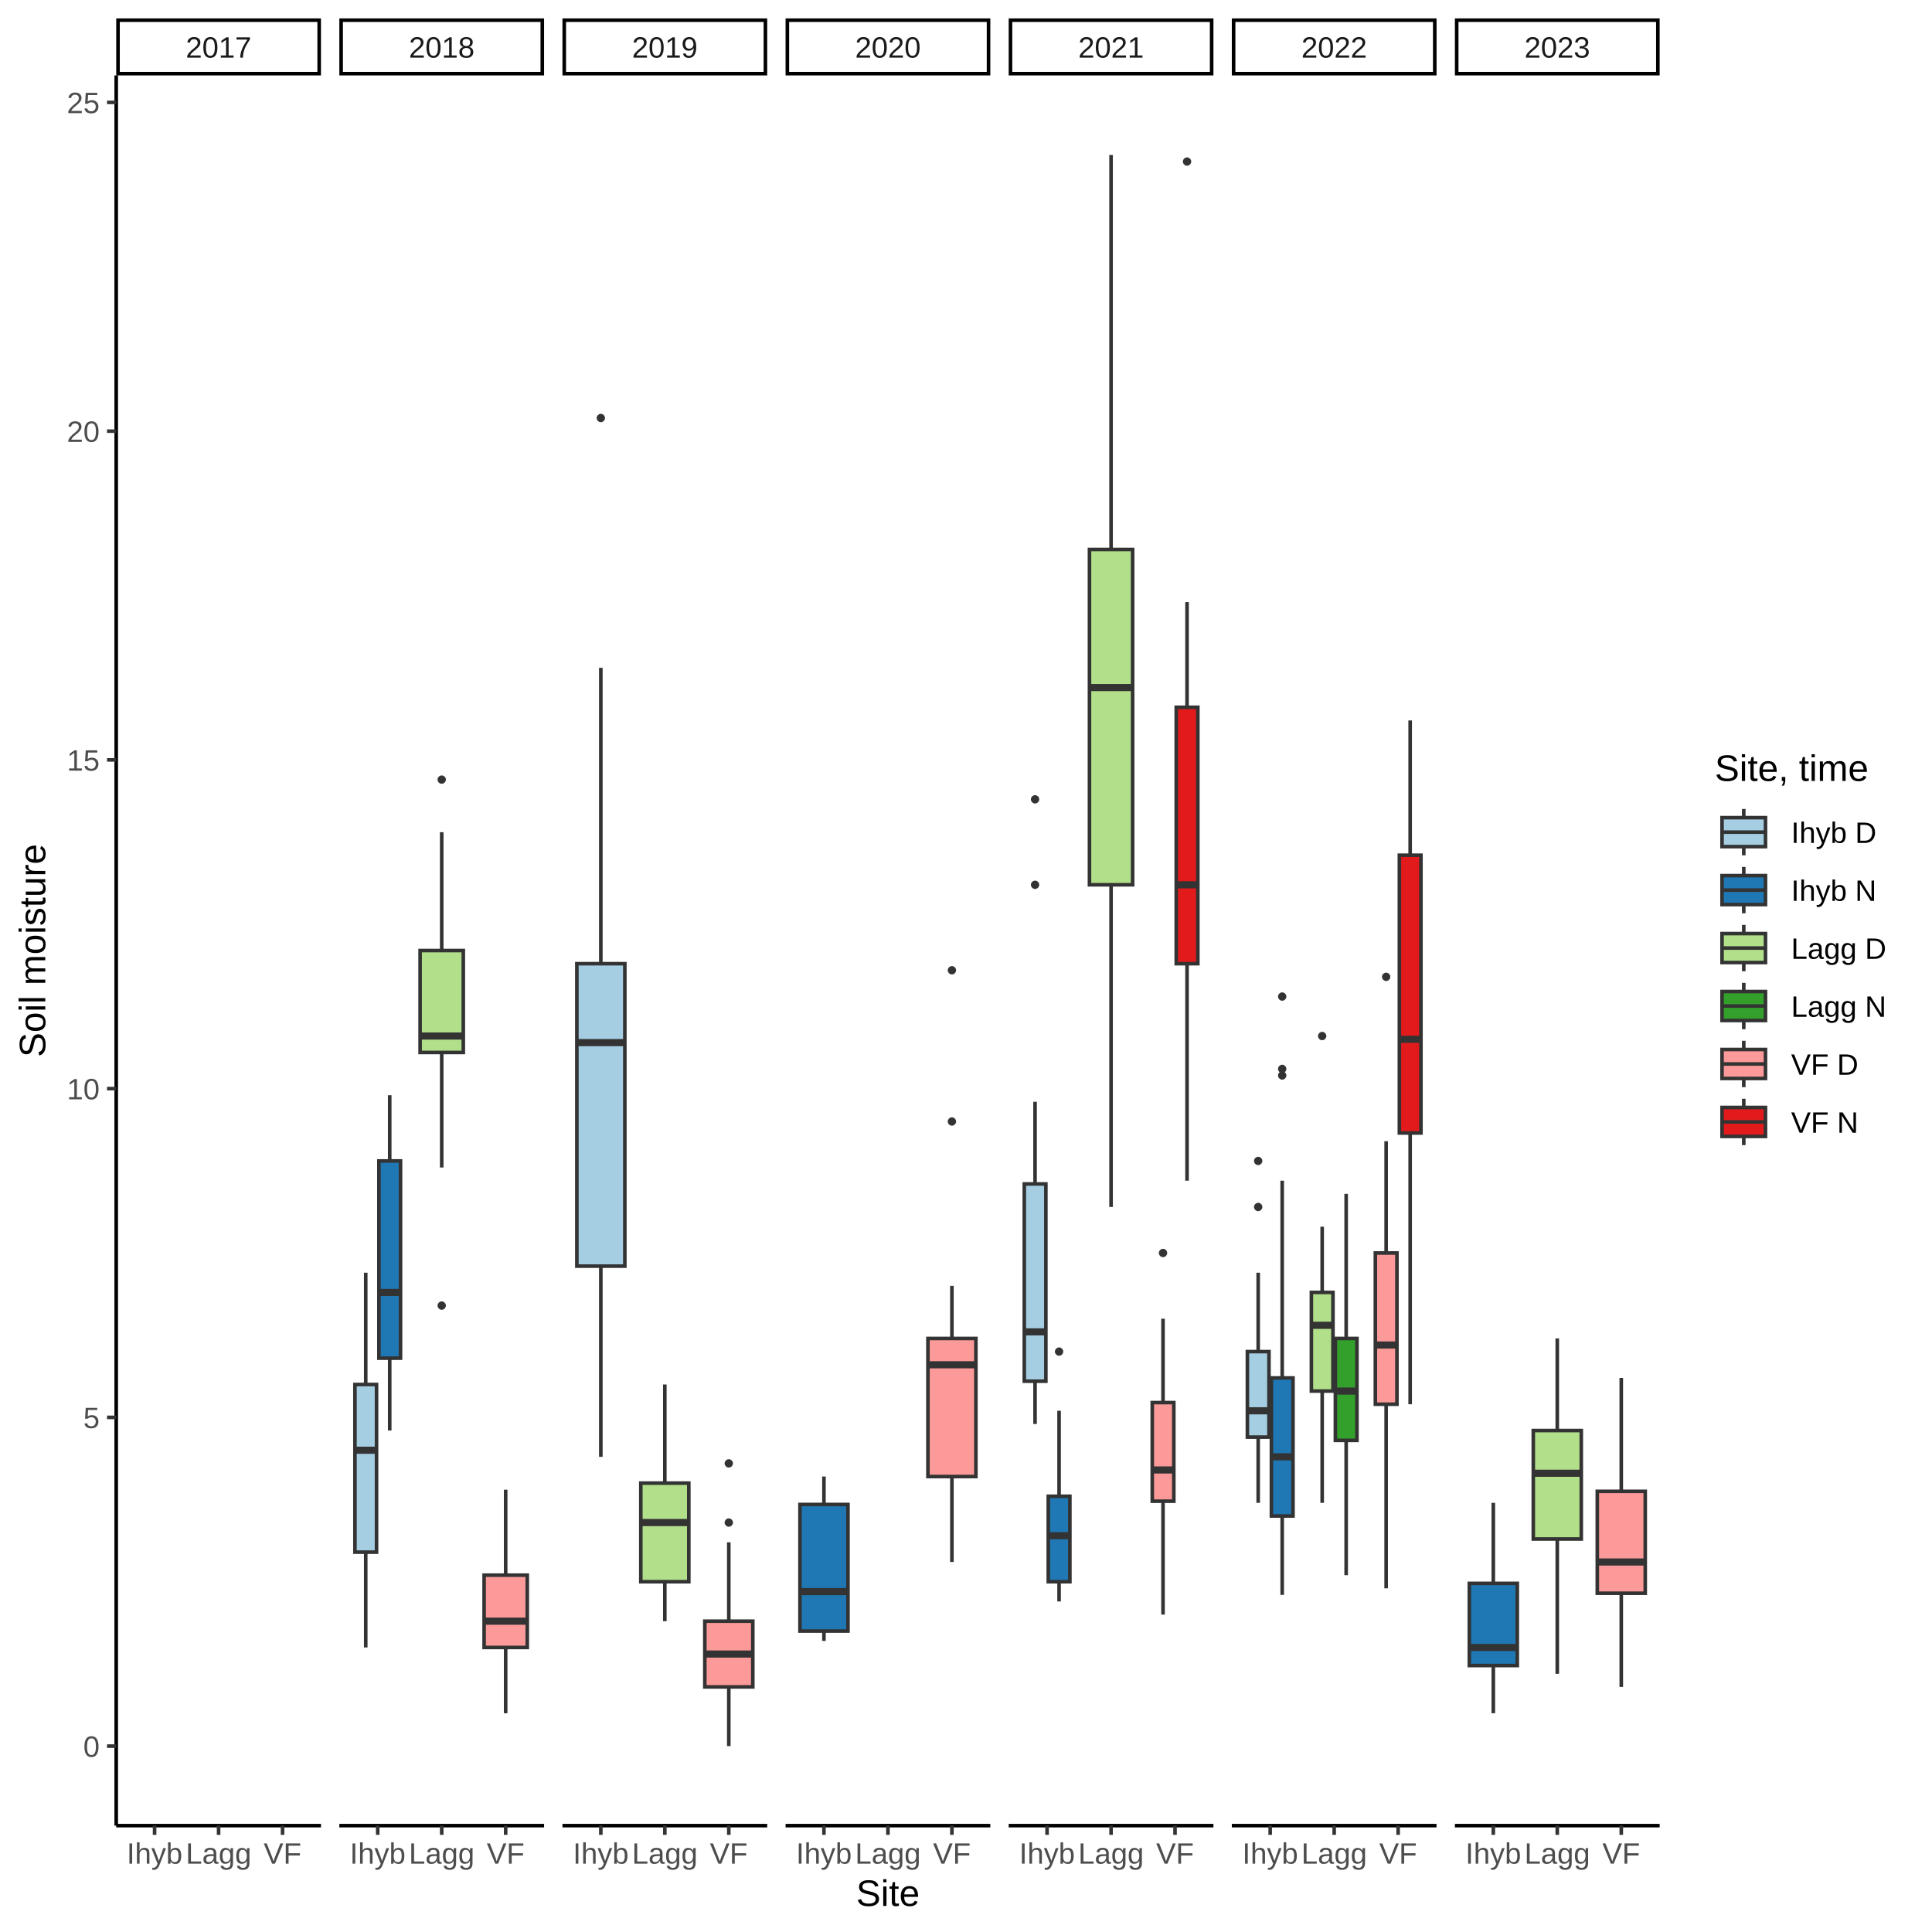
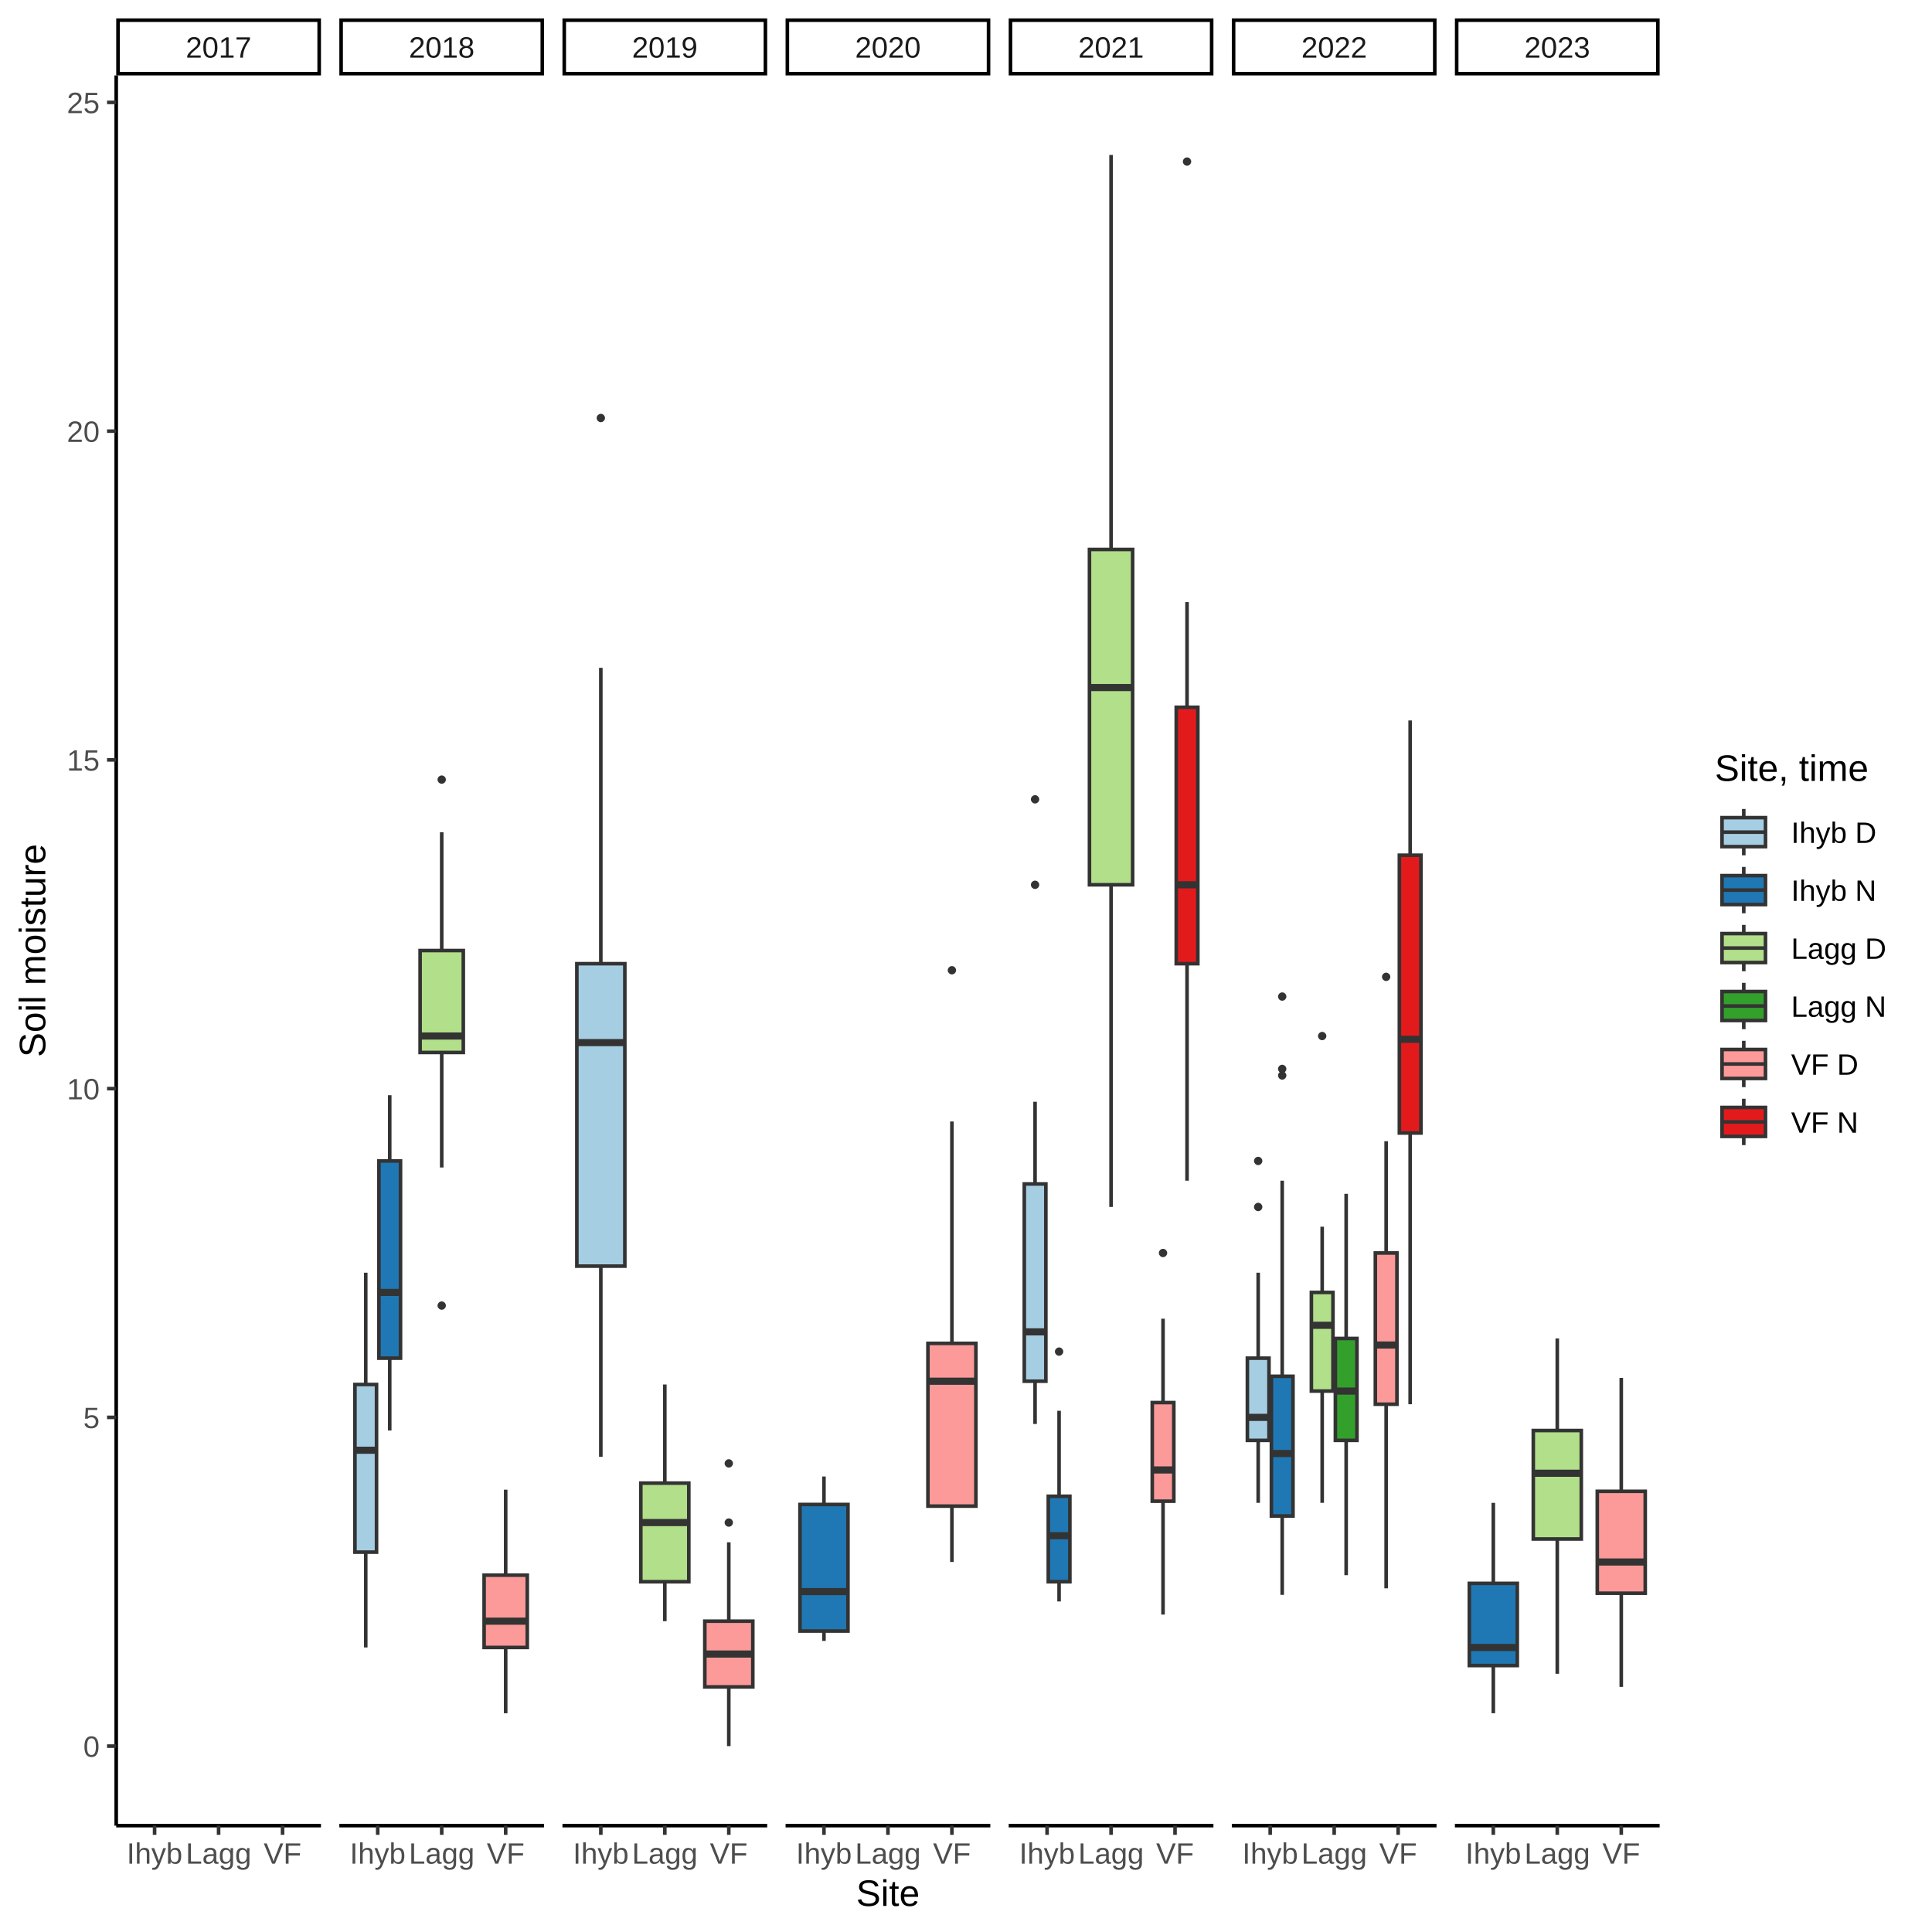
<svg xmlns="http://www.w3.org/2000/svg" class="svglite" width="576.00pt" height="576.00pt" viewBox="0 0 576.00 576.00">
  <defs>
    <style type="text/css">
    .svglite line, .svglite polyline, .svglite polygon, .svglite path, .svglite rect, .svglite circle {
      fill: none;
      stroke: #000000;
      stroke-linecap: round;
      stroke-linejoin: round;
      stroke-miterlimit: 10.00;
    }
    .svglite text {
      white-space: pre;
    }
  </style>
  </defs>
  <rect width="100%" height="100%" style="stroke: none; fill: #FFFFFF;" />
  <defs>
    <clipPath id="cpMC4wMHw1NzYuMDB8MC4wMHw1NzYuMDA=">
      <rect x="0.00" y="0.00" width="576.00" height="576.00" />
    </clipPath>
  </defs>
  <g clip-path="url(#cpMC4wMHw1NzYuMDB8MC4wMHw1NzYuMDA=)">
    <rect x="0.00" y="0.00" width="576.00" height="576.00" style="stroke-width: 1.07; stroke: #FFFFFF; fill: #FFFFFF;" />
  </g>
  <defs>
    <clipPath id="cpMzQuNjV8OTUuNjl8MjIuNDl8NTQ0LjI5">
      <rect x="34.65" y="22.49" width="61.04" height="521.80" />
    </clipPath>
  </defs>
  <g clip-path="url(#cpMzQuNjV8OTUuNjl8MjIuNDl8NTQ0LjI5)">
    <rect x="34.65" y="22.49" width="61.04" height="521.80" style="stroke-width: 1.07; stroke: none; fill: #FFFFFF;" />
  </g>
  <g clip-path="url(#cpMC4wMHw1NzYuMDB8MC4wMHw1NzYuMDA=)">
</g>
  <defs>
    <clipPath id="cpMTAxLjE3fDE2Mi4yMXwyMi40OXw1NDQuMjk=">
      <rect x="101.17" y="22.49" width="61.04" height="521.80" />
    </clipPath>
  </defs>
  <g clip-path="url(#cpMTAxLjE3fDE2Mi4yMXwyMi40OXw1NDQuMjk=)">
    <rect x="101.17" y="22.49" width="61.04" height="521.80" style="stroke-width: 1.07; stroke: none; fill: #FFFFFF;" />
    <line x1="109.04" y1="412.77" x2="109.04" y2="379.44" style="stroke-width: 1.07; stroke: #333333; stroke-linecap: butt;" />
    <line x1="109.04" y1="462.75" x2="109.04" y2="491.17" style="stroke-width: 1.07; stroke: #333333; stroke-linecap: butt;" />
    <polygon points="105.82,412.77 105.82,462.75 112.26,462.75 112.26,412.77 105.82,412.77 " style="stroke-width: 1.07; stroke: #333333; stroke-linecap: butt; stroke-linejoin: miter; fill: #A6CEE3;" />
    <line x1="105.82" y1="432.37" x2="112.26" y2="432.37" style="stroke-width: 2.13; stroke: #333333; stroke-linecap: butt; stroke-linejoin: miter;" />
    <line x1="116.19" y1="346.12" x2="116.19" y2="326.52" style="stroke-width: 1.07; stroke: #333333; stroke-linecap: butt;" />
    <line x1="116.19" y1="404.92" x2="116.19" y2="426.49" style="stroke-width: 1.07; stroke: #333333; stroke-linecap: butt;" />
    <polygon points="112.97,346.12 112.97,404.92 119.41,404.92 119.41,346.12 112.97,346.12 " style="stroke-width: 1.07; stroke: #333333; stroke-linecap: butt; stroke-linejoin: miter; fill: #1F78B4;" />
    <line x1="112.97" y1="385.32" x2="119.41" y2="385.32" style="stroke-width: 2.13; stroke: #333333; stroke-linecap: butt; stroke-linejoin: miter;" />
    <circle cx="131.69" cy="389.24" r="0.89" style="stroke-width: 0.71; stroke: #333333; fill: #333333;" />
    <circle cx="131.69" cy="232.43" r="0.89" style="stroke-width: 0.71; stroke: #333333; fill: #333333;" />
    <line x1="131.69" y1="283.39" x2="131.69" y2="248.11" style="stroke-width: 1.07; stroke: #333333; stroke-linecap: butt;" />
    <line x1="131.69" y1="313.78" x2="131.69" y2="348.08" style="stroke-width: 1.07; stroke: #333333; stroke-linecap: butt;" />
    <polygon points="125.25,283.39 125.25,313.78 138.13,313.78 138.13,283.39 125.25,283.39 " style="stroke-width: 1.07; stroke: #333333; stroke-linecap: butt; stroke-linejoin: miter; fill: #B2DF8A;" />
    <line x1="125.25" y1="308.88" x2="138.13" y2="308.88" style="stroke-width: 2.13; stroke: #333333; stroke-linecap: butt; stroke-linejoin: miter;" />
    <line x1="150.76" y1="469.61" x2="150.76" y2="444.13" style="stroke-width: 1.07; stroke: #333333; stroke-linecap: butt;" />
    <line x1="150.76" y1="491.17" x2="150.76" y2="510.78" style="stroke-width: 1.07; stroke: #333333; stroke-linecap: butt;" />
    <polygon points="144.33,469.61 144.33,491.17 157.20,491.17 157.20,469.61 144.33,469.61 " style="stroke-width: 1.07; stroke: #333333; stroke-linecap: butt; stroke-linejoin: miter; fill: #FB9A99;" />
    <line x1="144.33" y1="483.33" x2="157.20" y2="483.33" style="stroke-width: 2.13; stroke: #333333; stroke-linecap: butt; stroke-linejoin: miter;" />
  </g>
  <g clip-path="url(#cpMC4wMHw1NzYuMDB8MC4wMHw1NzYuMDA=)">
</g>
  <defs>
    <clipPath id="cpMTY3LjY5fDIyOC43M3wyMi40OXw1NDQuMjk=">
      <rect x="167.69" y="22.49" width="61.04" height="521.80" />
    </clipPath>
  </defs>
  <g clip-path="url(#cpMTY3LjY5fDIyOC43M3wyMi40OXw1NDQuMjk=)">
    <rect x="167.69" y="22.49" width="61.04" height="521.80" style="stroke-width: 1.07; stroke: none; fill: #FFFFFF;" />
    <circle cx="179.13" cy="124.62" r="0.89" style="stroke-width: 0.71; stroke: #333333; fill: #333333;" />
    <line x1="179.13" y1="287.31" x2="179.13" y2="199.10" style="stroke-width: 1.07; stroke: #333333; stroke-linecap: butt;" />
    <line x1="179.13" y1="377.48" x2="179.13" y2="434.33" style="stroke-width: 1.07; stroke: #333333; stroke-linecap: butt;" />
    <polygon points="171.98,287.31 171.98,377.48 186.29,377.48 186.29,287.31 171.98,287.31 " style="stroke-width: 1.07; stroke: #333333; stroke-linecap: butt; stroke-linejoin: miter; fill: #A6CEE3;" />
    <line x1="171.98" y1="310.84" x2="186.29" y2="310.84" style="stroke-width: 2.13; stroke: #333333; stroke-linecap: butt; stroke-linejoin: miter;" />
    <line x1="198.21" y1="442.17" x2="198.21" y2="412.77" style="stroke-width: 1.07; stroke: #333333; stroke-linecap: butt;" />
    <line x1="198.21" y1="471.57" x2="198.21" y2="483.33" style="stroke-width: 1.07; stroke: #333333; stroke-linecap: butt;" />
    <polygon points="191.05,442.17 191.05,471.57 205.36,471.57 205.36,442.17 191.05,442.17 " style="stroke-width: 1.07; stroke: #333333; stroke-linecap: butt; stroke-linejoin: miter; fill: #B2DF8A;" />
    <line x1="191.05" y1="453.93" x2="205.36" y2="453.93" style="stroke-width: 2.13; stroke: #333333; stroke-linecap: butt; stroke-linejoin: miter;" />
    <circle cx="217.28" cy="436.29" r="0.89" style="stroke-width: 0.71; stroke: #333333; fill: #333333;" />
    <circle cx="217.28" cy="453.93" r="0.89" style="stroke-width: 0.71; stroke: #333333; fill: #333333;" />
    <line x1="217.28" y1="483.33" x2="217.28" y2="459.81" style="stroke-width: 1.07; stroke: #333333; stroke-linecap: butt;" />
    <line x1="217.28" y1="502.93" x2="217.28" y2="520.58" style="stroke-width: 1.07; stroke: #333333; stroke-linecap: butt;" />
    <polygon points="210.13,483.33 210.13,502.93 224.44,502.93 224.44,483.33 210.13,483.33 " style="stroke-width: 1.07; stroke: #333333; stroke-linecap: butt; stroke-linejoin: miter; fill: #FB9A99;" />
    <line x1="210.13" y1="493.13" x2="224.44" y2="493.13" style="stroke-width: 2.13; stroke: #333333; stroke-linecap: butt; stroke-linejoin: miter;" />
  </g>
  <g clip-path="url(#cpMC4wMHw1NzYuMDB8MC4wMHw1NzYuMDA=)">
</g>
  <defs>
    <clipPath id="cpMjM0LjIxfDI5NS4yNXwyMi40OXw1NDQuMjk=">
      <rect x="234.21" y="22.49" width="61.04" height="521.80" />
    </clipPath>
  </defs>
  <g clip-path="url(#cpMjM0LjIxfDI5NS4yNXwyMi40OXw1NDQuMjk=)">
    <rect x="234.21" y="22.49" width="61.04" height="521.80" style="stroke-width: 1.07; stroke: none; fill: #FFFFFF;" />
    <line x1="245.65" y1="448.54" x2="245.65" y2="440.21" style="stroke-width: 1.07; stroke: #333333; stroke-linecap: butt;" />
    <line x1="245.65" y1="486.27" x2="245.65" y2="489.21" style="stroke-width: 1.07; stroke: #333333; stroke-linecap: butt;" />
    <polygon points="238.50,448.54 238.50,486.27 252.81,486.27 252.81,448.54 238.50,448.54 " style="stroke-width: 1.07; stroke: #333333; stroke-linecap: butt; stroke-linejoin: miter; fill: #1F78B4;" />
    <line x1="238.50" y1="474.51" x2="252.81" y2="474.51" style="stroke-width: 2.13; stroke: #333333; stroke-linecap: butt; stroke-linejoin: miter;" />
-     <circle cx="283.80" cy="334.36" r="0.89" style="stroke-width: 0.71; stroke: #333333; fill: #333333;" />
    <circle cx="283.80" cy="289.27" r="0.89" style="stroke-width: 0.71; stroke: #333333; fill: #333333;" />
-     <line x1="283.80" y1="399.04" x2="283.80" y2="383.36" style="stroke-width: 1.07; stroke: #333333; stroke-linecap: butt;" />
-     <line x1="283.80" y1="440.21" x2="283.80" y2="465.69" style="stroke-width: 1.07; stroke: #333333; stroke-linecap: butt;" />
-     <polygon points="276.65,399.04 276.65,440.21 290.95,440.21 290.95,399.04 276.65,399.04 " style="stroke-width: 1.07; stroke: #333333; stroke-linecap: butt; stroke-linejoin: miter; fill: #FB9A99;" />
-     <line x1="276.65" y1="406.89" x2="290.95" y2="406.89" style="stroke-width: 2.13; stroke: #333333; stroke-linecap: butt; stroke-linejoin: miter;" />
+     <line x1="283.80" y1="400.51" x2="283.80" y2="334.36" style="stroke-width: 1.07; stroke: #333333; stroke-linecap: butt;" />
+     <line x1="283.80" y1="449.03" x2="283.80" y2="465.69" style="stroke-width: 1.07; stroke: #333333; stroke-linecap: butt;" />
+     <polygon points="276.65,400.51 276.65,449.03 290.95,449.03 290.95,400.51 276.65,400.51 " style="stroke-width: 1.07; stroke: #333333; stroke-linecap: butt; stroke-linejoin: miter; fill: #FB9A99;" />
+     <line x1="276.65" y1="411.79" x2="290.95" y2="411.79" style="stroke-width: 2.13; stroke: #333333; stroke-linecap: butt; stroke-linejoin: miter;" />
  </g>
  <g clip-path="url(#cpMC4wMHw1NzYuMDB8MC4wMHw1NzYuMDA=)">
</g>
  <defs>
    <clipPath id="cpMzAwLjczfDM2MS43N3wyMi40OXw1NDQuMjk=">
      <rect x="300.73" y="22.49" width="61.04" height="521.80" />
    </clipPath>
  </defs>
  <g clip-path="url(#cpMzAwLjczfDM2MS43N3wyMi40OXw1NDQuMjk=)">
    <rect x="300.73" y="22.49" width="61.04" height="521.80" style="stroke-width: 1.07; stroke: none; fill: #FFFFFF;" />
    <circle cx="308.59" cy="263.79" r="0.89" style="stroke-width: 0.71; stroke: #333333; fill: #333333;" />
    <circle cx="308.59" cy="238.31" r="0.89" style="stroke-width: 0.71; stroke: #333333; fill: #333333;" />
    <line x1="308.59" y1="352.98" x2="308.59" y2="328.48" style="stroke-width: 1.07; stroke: #333333; stroke-linecap: butt;" />
    <line x1="308.59" y1="411.79" x2="308.59" y2="424.53" style="stroke-width: 1.07; stroke: #333333; stroke-linecap: butt;" />
    <polygon points="305.38,352.98 305.38,411.79 311.81,411.79 311.81,352.98 305.38,352.98 " style="stroke-width: 1.07; stroke: #333333; stroke-linecap: butt; stroke-linejoin: miter; fill: #A6CEE3;" />
    <line x1="305.38" y1="397.08" x2="311.81" y2="397.08" style="stroke-width: 2.13; stroke: #333333; stroke-linecap: butt; stroke-linejoin: miter;" />
    <circle cx="315.75" cy="402.96" r="0.89" style="stroke-width: 0.71; stroke: #333333; fill: #333333;" />
    <line x1="315.75" y1="446.09" x2="315.75" y2="420.61" style="stroke-width: 1.07; stroke: #333333; stroke-linecap: butt;" />
    <line x1="315.75" y1="471.57" x2="315.75" y2="477.45" style="stroke-width: 1.07; stroke: #333333; stroke-linecap: butt;" />
    <polygon points="312.53,446.09 312.53,471.57 318.97,471.57 318.97,446.09 312.53,446.09 " style="stroke-width: 1.07; stroke: #333333; stroke-linecap: butt; stroke-linejoin: miter; fill: #1F78B4;" />
    <line x1="312.53" y1="457.85" x2="318.97" y2="457.85" style="stroke-width: 2.13; stroke: #333333; stroke-linecap: butt; stroke-linejoin: miter;" />
    <line x1="331.25" y1="163.82" x2="331.25" y2="46.21" style="stroke-width: 1.07; stroke: #333333; stroke-linecap: butt;" />
    <line x1="331.25" y1="263.79" x2="331.25" y2="359.84" style="stroke-width: 1.07; stroke: #333333; stroke-linecap: butt;" />
    <polygon points="324.81,163.82 324.81,263.79 337.68,263.79 337.68,163.82 324.81,163.82 " style="stroke-width: 1.07; stroke: #333333; stroke-linecap: butt; stroke-linejoin: miter; fill: #B2DF8A;" />
    <line x1="324.81" y1="204.98" x2="337.68" y2="204.98" style="stroke-width: 2.13; stroke: #333333; stroke-linecap: butt; stroke-linejoin: miter;" />
    <circle cx="346.74" cy="373.56" r="0.89" style="stroke-width: 0.71; stroke: #333333; fill: #333333;" />
    <line x1="346.74" y1="418.16" x2="346.74" y2="393.16" style="stroke-width: 1.07; stroke: #333333; stroke-linecap: butt;" />
    <line x1="346.74" y1="447.56" x2="346.74" y2="481.37" style="stroke-width: 1.07; stroke: #333333; stroke-linecap: butt;" />
    <polygon points="343.53,418.16 343.53,447.56 349.96,447.56 349.96,418.16 343.53,418.16 " style="stroke-width: 1.07; stroke: #333333; stroke-linecap: butt; stroke-linejoin: miter; fill: #FB9A99;" />
    <line x1="343.53" y1="438.25" x2="349.96" y2="438.25" style="stroke-width: 2.13; stroke: #333333; stroke-linecap: butt; stroke-linejoin: miter;" />
    <circle cx="353.90" cy="48.17" r="0.89" style="stroke-width: 0.71; stroke: #333333; fill: #333333;" />
    <line x1="353.90" y1="210.87" x2="353.90" y2="179.50" style="stroke-width: 1.07; stroke: #333333; stroke-linecap: butt;" />
    <line x1="353.90" y1="287.31" x2="353.90" y2="352.00" style="stroke-width: 1.07; stroke: #333333; stroke-linecap: butt;" />
    <polygon points="350.68,210.87 350.68,287.31 357.12,287.31 357.12,210.87 350.68,210.87 " style="stroke-width: 1.07; stroke: #333333; stroke-linecap: butt; stroke-linejoin: miter; fill: #E31A1C;" />
    <line x1="350.68" y1="263.79" x2="357.12" y2="263.79" style="stroke-width: 2.13; stroke: #333333; stroke-linecap: butt; stroke-linejoin: miter;" />
  </g>
  <g clip-path="url(#cpMC4wMHw1NzYuMDB8MC4wMHw1NzYuMDA=)">
</g>
  <defs>
    <clipPath id="cpMzY3LjI1fDQyOC4yOHwyMi40OXw1NDQuMjk=">
      <rect x="367.25" y="22.49" width="61.04" height="521.80" />
    </clipPath>
  </defs>
  <g clip-path="url(#cpMzY3LjI1fDQyOC4yOHwyMi40OXw1NDQuMjk=)">
    <rect x="367.25" y="22.49" width="61.04" height="521.80" style="stroke-width: 1.07; stroke: none; fill: #FFFFFF;" />
    <circle cx="375.11" cy="359.84" r="0.89" style="stroke-width: 0.71; stroke: #333333; fill: #333333;" />
    <circle cx="375.11" cy="346.12" r="0.89" style="stroke-width: 0.71; stroke: #333333; fill: #333333;" />
-     <line x1="375.11" y1="402.96" x2="375.11" y2="379.44" style="stroke-width: 1.07; stroke: #333333; stroke-linecap: butt;" />
-     <line x1="375.11" y1="428.45" x2="375.11" y2="448.05" style="stroke-width: 1.07; stroke: #333333; stroke-linecap: butt;" />
-     <polygon points="371.89,402.96 371.89,428.45 378.33,428.45 378.33,402.96 371.89,402.96 " style="stroke-width: 1.07; stroke: #333333; stroke-linecap: butt; stroke-linejoin: miter; fill: #A6CEE3;" />
-     <line x1="371.89" y1="420.61" x2="378.33" y2="420.61" style="stroke-width: 2.13; stroke: #333333; stroke-linecap: butt; stroke-linejoin: miter;" />
+     <line x1="375.11" y1="404.92" x2="375.11" y2="379.44" style="stroke-width: 1.07; stroke: #333333; stroke-linecap: butt;" />
+     <line x1="375.11" y1="429.43" x2="375.11" y2="448.05" style="stroke-width: 1.07; stroke: #333333; stroke-linecap: butt;" />
+     <polygon points="371.89,404.92 371.89,429.43 378.33,429.43 378.33,404.92 371.89,404.92 " style="stroke-width: 1.07; stroke: #333333; stroke-linecap: butt; stroke-linejoin: miter; fill: #A6CEE3;" />
+     <line x1="371.89" y1="422.57" x2="378.33" y2="422.57" style="stroke-width: 2.13; stroke: #333333; stroke-linecap: butt; stroke-linejoin: miter;" />
    <circle cx="382.27" cy="320.64" r="0.89" style="stroke-width: 0.71; stroke: #333333; fill: #333333;" />
    <circle cx="382.27" cy="297.11" r="0.89" style="stroke-width: 0.71; stroke: #333333; fill: #333333;" />
    <circle cx="382.27" cy="318.68" r="0.89" style="stroke-width: 0.71; stroke: #333333; fill: #333333;" />
-     <line x1="382.27" y1="410.81" x2="382.27" y2="352.00" style="stroke-width: 1.07; stroke: #333333; stroke-linecap: butt;" />
+     <line x1="382.27" y1="410.32" x2="382.27" y2="352.00" style="stroke-width: 1.07; stroke: #333333; stroke-linecap: butt;" />
    <line x1="382.27" y1="451.97" x2="382.27" y2="475.49" style="stroke-width: 1.07; stroke: #333333; stroke-linecap: butt;" />
-     <polygon points="379.05,410.81 379.05,451.97 385.49,451.97 385.49,410.81 379.05,410.81 " style="stroke-width: 1.07; stroke: #333333; stroke-linecap: butt; stroke-linejoin: miter; fill: #1F78B4;" />
-     <line x1="379.05" y1="434.33" x2="385.49" y2="434.33" style="stroke-width: 2.13; stroke: #333333; stroke-linecap: butt; stroke-linejoin: miter;" />
+     <polygon points="379.05,410.32 379.05,451.97 385.49,451.97 385.49,410.32 379.05,410.32 " style="stroke-width: 1.07; stroke: #333333; stroke-linecap: butt; stroke-linejoin: miter; fill: #1F78B4;" />
+     <line x1="379.05" y1="433.35" x2="385.49" y2="433.35" style="stroke-width: 2.13; stroke: #333333; stroke-linecap: butt; stroke-linejoin: miter;" />
    <circle cx="394.19" cy="308.88" r="0.89" style="stroke-width: 0.71; stroke: #333333; fill: #333333;" />
    <line x1="394.19" y1="385.32" x2="394.19" y2="365.72" style="stroke-width: 1.07; stroke: #333333; stroke-linecap: butt;" />
    <line x1="394.19" y1="414.73" x2="394.19" y2="448.05" style="stroke-width: 1.07; stroke: #333333; stroke-linecap: butt;" />
    <polygon points="390.97,385.32 390.97,414.73 397.41,414.73 397.41,385.32 390.97,385.32 " style="stroke-width: 1.07; stroke: #333333; stroke-linecap: butt; stroke-linejoin: miter; fill: #B2DF8A;" />
    <line x1="390.97" y1="395.12" x2="397.41" y2="395.12" style="stroke-width: 2.13; stroke: #333333; stroke-linecap: butt; stroke-linejoin: miter;" />
    <line x1="401.34" y1="399.04" x2="401.34" y2="355.92" style="stroke-width: 1.07; stroke: #333333; stroke-linecap: butt;" />
    <line x1="401.34" y1="429.43" x2="401.34" y2="469.61" style="stroke-width: 1.07; stroke: #333333; stroke-linecap: butt;" />
    <polygon points="398.12,399.04 398.12,429.43 404.56,429.43 404.56,399.04 398.12,399.04 " style="stroke-width: 1.07; stroke: #333333; stroke-linecap: butt; stroke-linejoin: miter; fill: #33A02C;" />
    <line x1="398.12" y1="414.73" x2="404.56" y2="414.73" style="stroke-width: 2.13; stroke: #333333; stroke-linecap: butt; stroke-linejoin: miter;" />
    <circle cx="413.26" cy="291.23" r="0.89" style="stroke-width: 0.71; stroke: #333333; fill: #333333;" />
    <line x1="413.26" y1="373.56" x2="413.26" y2="340.24" style="stroke-width: 1.07; stroke: #333333; stroke-linecap: butt;" />
    <line x1="413.26" y1="418.65" x2="413.26" y2="473.53" style="stroke-width: 1.07; stroke: #333333; stroke-linecap: butt;" />
    <polygon points="410.04,373.56 410.04,418.65 416.48,418.65 416.48,373.56 410.04,373.56 " style="stroke-width: 1.07; stroke: #333333; stroke-linecap: butt; stroke-linejoin: miter; fill: #FB9A99;" />
    <line x1="410.04" y1="401.00" x2="416.48" y2="401.00" style="stroke-width: 2.13; stroke: #333333; stroke-linecap: butt; stroke-linejoin: miter;" />
    <line x1="420.42" y1="254.97" x2="420.42" y2="214.79" style="stroke-width: 1.07; stroke: #333333; stroke-linecap: butt;" />
    <line x1="420.42" y1="337.79" x2="420.42" y2="418.65" style="stroke-width: 1.07; stroke: #333333; stroke-linecap: butt;" />
    <polygon points="417.20,254.97 417.20,337.79 423.64,337.79 423.64,254.97 417.20,254.97 " style="stroke-width: 1.07; stroke: #333333; stroke-linecap: butt; stroke-linejoin: miter; fill: #E31A1C;" />
    <line x1="417.20" y1="309.86" x2="423.64" y2="309.86" style="stroke-width: 2.13; stroke: #333333; stroke-linecap: butt; stroke-linejoin: miter;" />
  </g>
  <g clip-path="url(#cpMC4wMHw1NzYuMDB8MC4wMHw1NzYuMDA=)">
</g>
  <defs>
    <clipPath id="cpNDMzLjc2fDQ5NC44MHwyMi40OXw1NDQuMjk=">
      <rect x="433.76" y="22.49" width="61.04" height="521.80" />
    </clipPath>
  </defs>
  <g clip-path="url(#cpNDMzLjc2fDQ5NC44MHwyMi40OXw1NDQuMjk=)">
    <rect x="433.76" y="22.49" width="61.04" height="521.80" style="stroke-width: 1.07; stroke: none; fill: #FFFFFF;" />
    <line x1="445.21" y1="472.06" x2="445.21" y2="448.05" style="stroke-width: 1.07; stroke: #333333; stroke-linecap: butt;" />
    <line x1="445.21" y1="496.56" x2="445.21" y2="510.78" style="stroke-width: 1.07; stroke: #333333; stroke-linecap: butt;" />
    <polygon points="438.06,472.06 438.06,496.56 452.36,496.56 452.36,472.06 438.06,472.06 " style="stroke-width: 1.07; stroke: #333333; stroke-linecap: butt; stroke-linejoin: miter; fill: #1F78B4;" />
    <line x1="438.06" y1="491.17" x2="452.36" y2="491.17" style="stroke-width: 2.13; stroke: #333333; stroke-linecap: butt; stroke-linejoin: miter;" />
    <line x1="464.28" y1="426.49" x2="464.28" y2="399.04" style="stroke-width: 1.07; stroke: #333333; stroke-linecap: butt;" />
    <line x1="464.28" y1="458.83" x2="464.28" y2="499.01" style="stroke-width: 1.07; stroke: #333333; stroke-linecap: butt;" />
    <polygon points="457.13,426.49 457.13,458.83 471.44,458.83 471.44,426.49 457.13,426.49 " style="stroke-width: 1.07; stroke: #333333; stroke-linecap: butt; stroke-linejoin: miter; fill: #B2DF8A;" />
    <line x1="457.13" y1="439.23" x2="471.44" y2="439.23" style="stroke-width: 2.13; stroke: #333333; stroke-linecap: butt; stroke-linejoin: miter;" />
    <line x1="483.36" y1="444.62" x2="483.36" y2="410.81" style="stroke-width: 1.07; stroke: #333333; stroke-linecap: butt;" />
    <line x1="483.36" y1="475.00" x2="483.36" y2="502.93" style="stroke-width: 1.07; stroke: #333333; stroke-linecap: butt;" />
    <polygon points="476.21,444.62 476.21,475.00 490.51,475.00 490.51,444.62 476.21,444.62 " style="stroke-width: 1.07; stroke: #333333; stroke-linecap: butt; stroke-linejoin: miter; fill: #FB9A99;" />
    <line x1="476.21" y1="465.69" x2="490.51" y2="465.69" style="stroke-width: 2.13; stroke: #333333; stroke-linecap: butt; stroke-linejoin: miter;" />
  </g>
  <g clip-path="url(#cpMC4wMHw1NzYuMDB8MC4wMHw1NzYuMDA=)">
</g>
  <defs>
    <clipPath id="cpMzQuNjV8OTUuNjl8NS40OHwyMi40OQ==">
      <rect x="34.65" y="5.48" width="61.04" height="17.01" />
    </clipPath>
  </defs>
  <g clip-path="url(#cpMzQuNjV8OTUuNjl8NS40OHwyMi40OQ==)">
    <rect x="34.65" y="5.48" width="61.04" height="17.01" style="stroke-width: 2.13; fill: #FFFFFF;" />
    <text x="65.17" y="17.19" text-anchor="middle" style="font-size: 8.80px;fill: #1A1A1A; font-family: &quot;Arial&quot;;">2017</text>
  </g>
  <g clip-path="url(#cpMC4wMHw1NzYuMDB8MC4wMHw1NzYuMDA=)">
</g>
  <defs>
    <clipPath id="cpMTAxLjE3fDE2Mi4yMXw1LjQ4fDIyLjQ5">
      <rect x="101.17" y="5.48" width="61.04" height="17.01" />
    </clipPath>
  </defs>
  <g clip-path="url(#cpMTAxLjE3fDE2Mi4yMXw1LjQ4fDIyLjQ5)">
    <rect x="101.17" y="5.48" width="61.04" height="17.01" style="stroke-width: 2.13; fill: #FFFFFF;" />
    <text x="131.69" y="17.19" text-anchor="middle" style="font-size: 8.80px;fill: #1A1A1A; font-family: &quot;Arial&quot;;">2018</text>
  </g>
  <g clip-path="url(#cpMC4wMHw1NzYuMDB8MC4wMHw1NzYuMDA=)">
</g>
  <defs>
    <clipPath id="cpMTY3LjY5fDIyOC43M3w1LjQ4fDIyLjQ5">
      <rect x="167.69" y="5.48" width="61.04" height="17.01" />
    </clipPath>
  </defs>
  <g clip-path="url(#cpMTY3LjY5fDIyOC43M3w1LjQ4fDIyLjQ5)">
    <rect x="167.69" y="5.48" width="61.04" height="17.01" style="stroke-width: 2.13; fill: #FFFFFF;" />
    <text x="198.21" y="17.19" text-anchor="middle" style="font-size: 8.80px;fill: #1A1A1A; font-family: &quot;Arial&quot;;">2019</text>
  </g>
  <g clip-path="url(#cpMC4wMHw1NzYuMDB8MC4wMHw1NzYuMDA=)">
</g>
  <defs>
    <clipPath id="cpMjM0LjIxfDI5NS4yNXw1LjQ4fDIyLjQ5">
      <rect x="234.21" y="5.48" width="61.04" height="17.01" />
    </clipPath>
  </defs>
  <g clip-path="url(#cpMjM0LjIxfDI5NS4yNXw1LjQ4fDIyLjQ5)">
    <rect x="234.21" y="5.48" width="61.04" height="17.01" style="stroke-width: 2.13; fill: #FFFFFF;" />
    <text x="264.73" y="17.19" text-anchor="middle" style="font-size: 8.80px;fill: #1A1A1A; font-family: &quot;Arial&quot;;">2020</text>
  </g>
  <g clip-path="url(#cpMC4wMHw1NzYuMDB8MC4wMHw1NzYuMDA=)">
</g>
  <defs>
    <clipPath id="cpMzAwLjczfDM2MS43N3w1LjQ4fDIyLjQ5">
      <rect x="300.73" y="5.48" width="61.04" height="17.01" />
    </clipPath>
  </defs>
  <g clip-path="url(#cpMzAwLjczfDM2MS43N3w1LjQ4fDIyLjQ5)">
    <rect x="300.73" y="5.48" width="61.04" height="17.01" style="stroke-width: 2.13; fill: #FFFFFF;" />
    <text x="331.25" y="17.19" text-anchor="middle" style="font-size: 8.80px;fill: #1A1A1A; font-family: &quot;Arial&quot;;">2021</text>
  </g>
  <g clip-path="url(#cpMC4wMHw1NzYuMDB8MC4wMHw1NzYuMDA=)">
</g>
  <defs>
    <clipPath id="cpMzY3LjI1fDQyOC4yOHw1LjQ4fDIyLjQ5">
      <rect x="367.25" y="5.48" width="61.04" height="17.01" />
    </clipPath>
  </defs>
  <g clip-path="url(#cpMzY3LjI1fDQyOC4yOHw1LjQ4fDIyLjQ5)">
    <rect x="367.25" y="5.48" width="61.04" height="17.01" style="stroke-width: 2.13; fill: #FFFFFF;" />
    <text x="397.77" y="17.19" text-anchor="middle" style="font-size: 8.80px;fill: #1A1A1A; font-family: &quot;Arial&quot;;">2022</text>
  </g>
  <g clip-path="url(#cpMC4wMHw1NzYuMDB8MC4wMHw1NzYuMDA=)">
</g>
  <defs>
    <clipPath id="cpNDMzLjc2fDQ5NC44MHw1LjQ4fDIyLjQ5">
      <rect x="433.76" y="5.48" width="61.04" height="17.01" />
    </clipPath>
  </defs>
  <g clip-path="url(#cpNDMzLjc2fDQ5NC44MHw1LjQ4fDIyLjQ5)">
    <rect x="433.76" y="5.48" width="61.04" height="17.01" style="stroke-width: 2.13; fill: #FFFFFF;" />
    <text x="464.28" y="17.19" text-anchor="middle" style="font-size: 8.80px;fill: #1A1A1A; font-family: &quot;Arial&quot;;">2023</text>
  </g>
  <g clip-path="url(#cpMC4wMHw1NzYuMDB8MC4wMHw1NzYuMDA=)">
    <polyline points="34.65,544.29 95.69,544.29 " style="stroke-width: 1.07; stroke-linecap: butt;" />
    <polyline points="46.09,547.03 46.09,544.29 " style="stroke-width: 1.07; stroke: #333333; stroke-linecap: butt;" />
    <polyline points="65.17,547.03 65.17,544.29 " style="stroke-width: 1.07; stroke: #333333; stroke-linecap: butt;" />
    <polyline points="84.24,547.03 84.24,544.29 " style="stroke-width: 1.07; stroke: #333333; stroke-linecap: butt;" />
    <text x="46.09" y="555.64" text-anchor="middle" style="font-size: 8.80px;fill: #4D4D4D; font-family: &quot;Arial&quot;;">Ihyb</text>
    <text x="65.17" y="555.64" text-anchor="middle" style="font-size: 8.80px;fill: #4D4D4D; font-family: &quot;Arial&quot;;">Lagg</text>
    <text x="84.24" y="555.64" text-anchor="middle" style="font-size: 8.80px;fill: #4D4D4D; font-family: &quot;Arial&quot;;">VF</text>
    <polyline points="101.17,544.29 162.21,544.29 " style="stroke-width: 1.07; stroke-linecap: butt;" />
    <polyline points="112.61,547.03 112.61,544.29 " style="stroke-width: 1.07; stroke: #333333; stroke-linecap: butt;" />
    <polyline points="131.69,547.03 131.69,544.29 " style="stroke-width: 1.07; stroke: #333333; stroke-linecap: butt;" />
    <polyline points="150.76,547.03 150.76,544.29 " style="stroke-width: 1.07; stroke: #333333; stroke-linecap: butt;" />
    <text x="112.61" y="555.64" text-anchor="middle" style="font-size: 8.80px;fill: #4D4D4D; font-family: &quot;Arial&quot;;">Ihyb</text>
    <text x="131.69" y="555.64" text-anchor="middle" style="font-size: 8.80px;fill: #4D4D4D; font-family: &quot;Arial&quot;;">Lagg</text>
    <text x="150.76" y="555.64" text-anchor="middle" style="font-size: 8.80px;fill: #4D4D4D; font-family: &quot;Arial&quot;;">VF</text>
    <polyline points="167.69,544.29 228.73,544.29 " style="stroke-width: 1.07; stroke-linecap: butt;" />
    <polyline points="179.13,547.03 179.13,544.29 " style="stroke-width: 1.07; stroke: #333333; stroke-linecap: butt;" />
    <polyline points="198.21,547.03 198.21,544.29 " style="stroke-width: 1.07; stroke: #333333; stroke-linecap: butt;" />
    <polyline points="217.28,547.03 217.28,544.29 " style="stroke-width: 1.07; stroke: #333333; stroke-linecap: butt;" />
    <text x="179.13" y="555.64" text-anchor="middle" style="font-size: 8.80px;fill: #4D4D4D; font-family: &quot;Arial&quot;;">Ihyb</text>
    <text x="198.21" y="555.64" text-anchor="middle" style="font-size: 8.80px;fill: #4D4D4D; font-family: &quot;Arial&quot;;">Lagg</text>
    <text x="217.28" y="555.64" text-anchor="middle" style="font-size: 8.80px;fill: #4D4D4D; font-family: &quot;Arial&quot;;">VF</text>
    <polyline points="234.21,544.29 295.25,544.29 " style="stroke-width: 1.07; stroke-linecap: butt;" />
    <polyline points="245.65,547.03 245.65,544.29 " style="stroke-width: 1.07; stroke: #333333; stroke-linecap: butt;" />
    <polyline points="264.73,547.03 264.73,544.29 " style="stroke-width: 1.07; stroke: #333333; stroke-linecap: butt;" />
    <polyline points="283.80,547.03 283.80,544.29 " style="stroke-width: 1.07; stroke: #333333; stroke-linecap: butt;" />
    <text x="245.65" y="555.64" text-anchor="middle" style="font-size: 8.80px;fill: #4D4D4D; font-family: &quot;Arial&quot;;">Ihyb</text>
    <text x="264.73" y="555.64" text-anchor="middle" style="font-size: 8.80px;fill: #4D4D4D; font-family: &quot;Arial&quot;;">Lagg</text>
    <text x="283.80" y="555.64" text-anchor="middle" style="font-size: 8.80px;fill: #4D4D4D; font-family: &quot;Arial&quot;;">VF</text>
    <polyline points="300.73,544.29 361.77,544.29 " style="stroke-width: 1.07; stroke-linecap: butt;" />
    <polyline points="312.17,547.03 312.17,544.29 " style="stroke-width: 1.07; stroke: #333333; stroke-linecap: butt;" />
    <polyline points="331.25,547.03 331.25,544.29 " style="stroke-width: 1.07; stroke: #333333; stroke-linecap: butt;" />
    <polyline points="350.32,547.03 350.32,544.29 " style="stroke-width: 1.07; stroke: #333333; stroke-linecap: butt;" />
    <text x="312.17" y="555.64" text-anchor="middle" style="font-size: 8.80px;fill: #4D4D4D; font-family: &quot;Arial&quot;;">Ihyb</text>
    <text x="331.25" y="555.64" text-anchor="middle" style="font-size: 8.80px;fill: #4D4D4D; font-family: &quot;Arial&quot;;">Lagg</text>
    <text x="350.32" y="555.64" text-anchor="middle" style="font-size: 8.80px;fill: #4D4D4D; font-family: &quot;Arial&quot;;">VF</text>
    <polyline points="367.25,544.29 428.28,544.29 " style="stroke-width: 1.07; stroke-linecap: butt;" />
    <polyline points="378.69,547.03 378.69,544.29 " style="stroke-width: 1.07; stroke: #333333; stroke-linecap: butt;" />
    <polyline points="397.77,547.03 397.77,544.29 " style="stroke-width: 1.07; stroke: #333333; stroke-linecap: butt;" />
    <polyline points="416.84,547.03 416.84,544.29 " style="stroke-width: 1.07; stroke: #333333; stroke-linecap: butt;" />
    <text x="378.69" y="555.64" text-anchor="middle" style="font-size: 8.80px;fill: #4D4D4D; font-family: &quot;Arial&quot;;">Ihyb</text>
    <text x="397.77" y="555.64" text-anchor="middle" style="font-size: 8.80px;fill: #4D4D4D; font-family: &quot;Arial&quot;;">Lagg</text>
    <text x="416.84" y="555.64" text-anchor="middle" style="font-size: 8.80px;fill: #4D4D4D; font-family: &quot;Arial&quot;;">VF</text>
    <polyline points="433.76,544.29 494.80,544.29 " style="stroke-width: 1.07; stroke-linecap: butt;" />
    <polyline points="445.21,547.03 445.21,544.29 " style="stroke-width: 1.07; stroke: #333333; stroke-linecap: butt;" />
    <polyline points="464.28,547.03 464.28,544.29 " style="stroke-width: 1.07; stroke: #333333; stroke-linecap: butt;" />
    <polyline points="483.36,547.03 483.36,544.29 " style="stroke-width: 1.07; stroke: #333333; stroke-linecap: butt;" />
    <text x="445.21" y="555.64" text-anchor="middle" style="font-size: 8.80px;fill: #4D4D4D; font-family: &quot;Arial&quot;;">Ihyb</text>
    <text x="464.28" y="555.64" text-anchor="middle" style="font-size: 8.80px;fill: #4D4D4D; font-family: &quot;Arial&quot;;">Lagg</text>
    <text x="483.36" y="555.64" text-anchor="middle" style="font-size: 8.80px;fill: #4D4D4D; font-family: &quot;Arial&quot;;">VF</text>
    <polyline points="34.65,544.29 34.65,22.49 " style="stroke-width: 1.07; stroke-linecap: butt;" />
    <text x="29.72" y="523.78" text-anchor="end" style="font-size: 8.80px;fill: #4D4D4D; font-family: &quot;Arial&quot;;">0</text>
    <text x="29.72" y="425.77" text-anchor="end" style="font-size: 8.80px;fill: #4D4D4D; font-family: &quot;Arial&quot;;">5</text>
    <text x="29.72" y="327.76" text-anchor="end" style="font-size: 8.80px;fill: #4D4D4D; font-family: &quot;Arial&quot;;">10</text>
    <text x="29.72" y="229.75" text-anchor="end" style="font-size: 8.80px;fill: #4D4D4D; font-family: &quot;Arial&quot;;">15</text>
    <text x="29.72" y="131.74" text-anchor="end" style="font-size: 8.80px;fill: #4D4D4D; font-family: &quot;Arial&quot;;">20</text>
    <text x="29.72" y="33.73" text-anchor="end" style="font-size: 8.80px;fill: #4D4D4D; font-family: &quot;Arial&quot;;">25</text>
    <polyline points="31.91,520.58 34.65,520.58 " style="stroke-width: 1.07; stroke: #333333; stroke-linecap: butt;" />
    <polyline points="31.91,422.57 34.65,422.57 " style="stroke-width: 1.07; stroke: #333333; stroke-linecap: butt;" />
    <polyline points="31.91,324.56 34.65,324.56 " style="stroke-width: 1.07; stroke: #333333; stroke-linecap: butt;" />
    <polyline points="31.91,226.55 34.65,226.55 " style="stroke-width: 1.07; stroke: #333333; stroke-linecap: butt;" />
    <polyline points="31.91,128.54 34.65,128.54 " style="stroke-width: 1.07; stroke: #333333; stroke-linecap: butt;" />
    <polyline points="31.91,30.53 34.65,30.53 " style="stroke-width: 1.07; stroke: #333333; stroke-linecap: butt;" />
    <text x="264.73" y="568.23" text-anchor="middle" style="font-size: 11.00px; font-family: &quot;Arial&quot;;">Site</text>
    <text transform="translate(13.50,283.39) rotate(-90)" text-anchor="middle" style="font-size: 11.00px; font-family: &quot;Arial&quot;;">Soil moisture</text>
    <rect x="505.76" y="218.18" width="64.76" height="130.43" style="stroke-width: 1.07; stroke: none; fill: #FFFFFF;" />
    <text x="511.24" y="232.82" style="font-size: 11.00px; font-family: &quot;Arial&quot;;">Site, time</text>
    <rect x="511.24" y="239.45" width="17.28" height="17.28" style="stroke-width: 1.07; stroke: none; fill: #FFFFFF;" />
    <polyline points="519.88,255.00 519.88,252.41 " style="stroke-width: 1.07; stroke: #333333; stroke-linecap: butt; stroke-linejoin: miter;" />
    <polyline points="519.88,243.77 519.88,241.18 " style="stroke-width: 1.07; stroke: #333333; stroke-linecap: butt; stroke-linejoin: miter;" />
    <rect x="513.40" y="243.77" width="12.96" height="8.64" style="stroke-width: 1.07; stroke: #333333; stroke-linecap: butt; stroke-linejoin: miter; fill: #A6CEE3;" />
    <polyline points="513.40,248.09 526.36,248.09 " style="stroke-width: 1.07; stroke: #333333; stroke-linecap: butt; stroke-linejoin: miter;" />
    <rect x="511.24" y="256.73" width="17.28" height="17.28" style="stroke-width: 1.07; stroke: none; fill: #FFFFFF;" />
    <polyline points="519.88,272.28 519.88,269.69 " style="stroke-width: 1.07; stroke: #333333; stroke-linecap: butt; stroke-linejoin: miter;" />
    <polyline points="519.88,261.05 519.88,258.46 " style="stroke-width: 1.07; stroke: #333333; stroke-linecap: butt; stroke-linejoin: miter;" />
    <rect x="513.40" y="261.05" width="12.96" height="8.64" style="stroke-width: 1.07; stroke: #333333; stroke-linecap: butt; stroke-linejoin: miter; fill: #1F78B4;" />
    <polyline points="513.40,265.37 526.36,265.37 " style="stroke-width: 1.07; stroke: #333333; stroke-linecap: butt; stroke-linejoin: miter;" />
    <rect x="511.24" y="274.01" width="17.28" height="17.28" style="stroke-width: 1.07; stroke: none; fill: #FFFFFF;" />
    <polyline points="519.88,289.56 519.88,286.97 " style="stroke-width: 1.07; stroke: #333333; stroke-linecap: butt; stroke-linejoin: miter;" />
    <polyline points="519.88,278.33 519.88,275.74 " style="stroke-width: 1.07; stroke: #333333; stroke-linecap: butt; stroke-linejoin: miter;" />
    <rect x="513.40" y="278.33" width="12.96" height="8.64" style="stroke-width: 1.07; stroke: #333333; stroke-linecap: butt; stroke-linejoin: miter; fill: #B2DF8A;" />
    <polyline points="513.40,282.65 526.36,282.65 " style="stroke-width: 1.07; stroke: #333333; stroke-linecap: butt; stroke-linejoin: miter;" />
    <rect x="511.24" y="291.29" width="17.28" height="17.28" style="stroke-width: 1.07; stroke: none; fill: #FFFFFF;" />
    <polyline points="519.88,306.84 519.88,304.25 " style="stroke-width: 1.07; stroke: #333333; stroke-linecap: butt; stroke-linejoin: miter;" />
    <polyline points="519.88,295.61 519.88,293.02 " style="stroke-width: 1.07; stroke: #333333; stroke-linecap: butt; stroke-linejoin: miter;" />
    <rect x="513.40" y="295.61" width="12.96" height="8.64" style="stroke-width: 1.07; stroke: #333333; stroke-linecap: butt; stroke-linejoin: miter; fill: #33A02C;" />
    <polyline points="513.40,299.93 526.36,299.93 " style="stroke-width: 1.07; stroke: #333333; stroke-linecap: butt; stroke-linejoin: miter;" />
    <rect x="511.24" y="308.57" width="17.28" height="17.28" style="stroke-width: 1.07; stroke: none; fill: #FFFFFF;" />
    <polyline points="519.88,324.12 519.88,321.53 " style="stroke-width: 1.07; stroke: #333333; stroke-linecap: butt; stroke-linejoin: miter;" />
    <polyline points="519.88,312.89 519.88,310.30 " style="stroke-width: 1.07; stroke: #333333; stroke-linecap: butt; stroke-linejoin: miter;" />
    <rect x="513.40" y="312.89" width="12.96" height="8.64" style="stroke-width: 1.07; stroke: #333333; stroke-linecap: butt; stroke-linejoin: miter; fill: #FB9A99;" />
    <polyline points="513.40,317.21 526.36,317.21 " style="stroke-width: 1.07; stroke: #333333; stroke-linecap: butt; stroke-linejoin: miter;" />
    <rect x="511.24" y="325.85" width="17.28" height="17.28" style="stroke-width: 1.07; stroke: none; fill: #FFFFFF;" />
    <polyline points="519.88,341.40 519.88,338.81 " style="stroke-width: 1.07; stroke: #333333; stroke-linecap: butt; stroke-linejoin: miter;" />
    <polyline points="519.88,330.17 519.88,327.58 " style="stroke-width: 1.07; stroke: #333333; stroke-linecap: butt; stroke-linejoin: miter;" />
    <rect x="513.40" y="330.17" width="12.96" height="8.64" style="stroke-width: 1.07; stroke: #333333; stroke-linecap: butt; stroke-linejoin: miter; fill: #E31A1C;" />
    <polyline points="513.40,334.49 526.36,334.49 " style="stroke-width: 1.07; stroke: #333333; stroke-linecap: butt; stroke-linejoin: miter;" />
    <text x="534.00" y="251.30" style="font-size: 8.80px; font-family: &quot;Arial&quot;;">Ihyb D</text>
    <text x="534.00" y="268.58" style="font-size: 8.80px; font-family: &quot;Arial&quot;;">Ihyb N</text>
    <text x="534.00" y="285.86" style="font-size: 8.80px; font-family: &quot;Arial&quot;;">Lagg D</text>
    <text x="534.00" y="303.14" style="font-size: 8.80px; font-family: &quot;Arial&quot;;">Lagg N</text>
    <text x="534.00" y="320.42" style="font-size: 8.80px; font-family: &quot;Arial&quot;;">VF D</text>
    <text x="534.00" y="337.70" style="font-size: 8.80px; font-family: &quot;Arial&quot;;">VF N</text>
  </g>
</svg>
